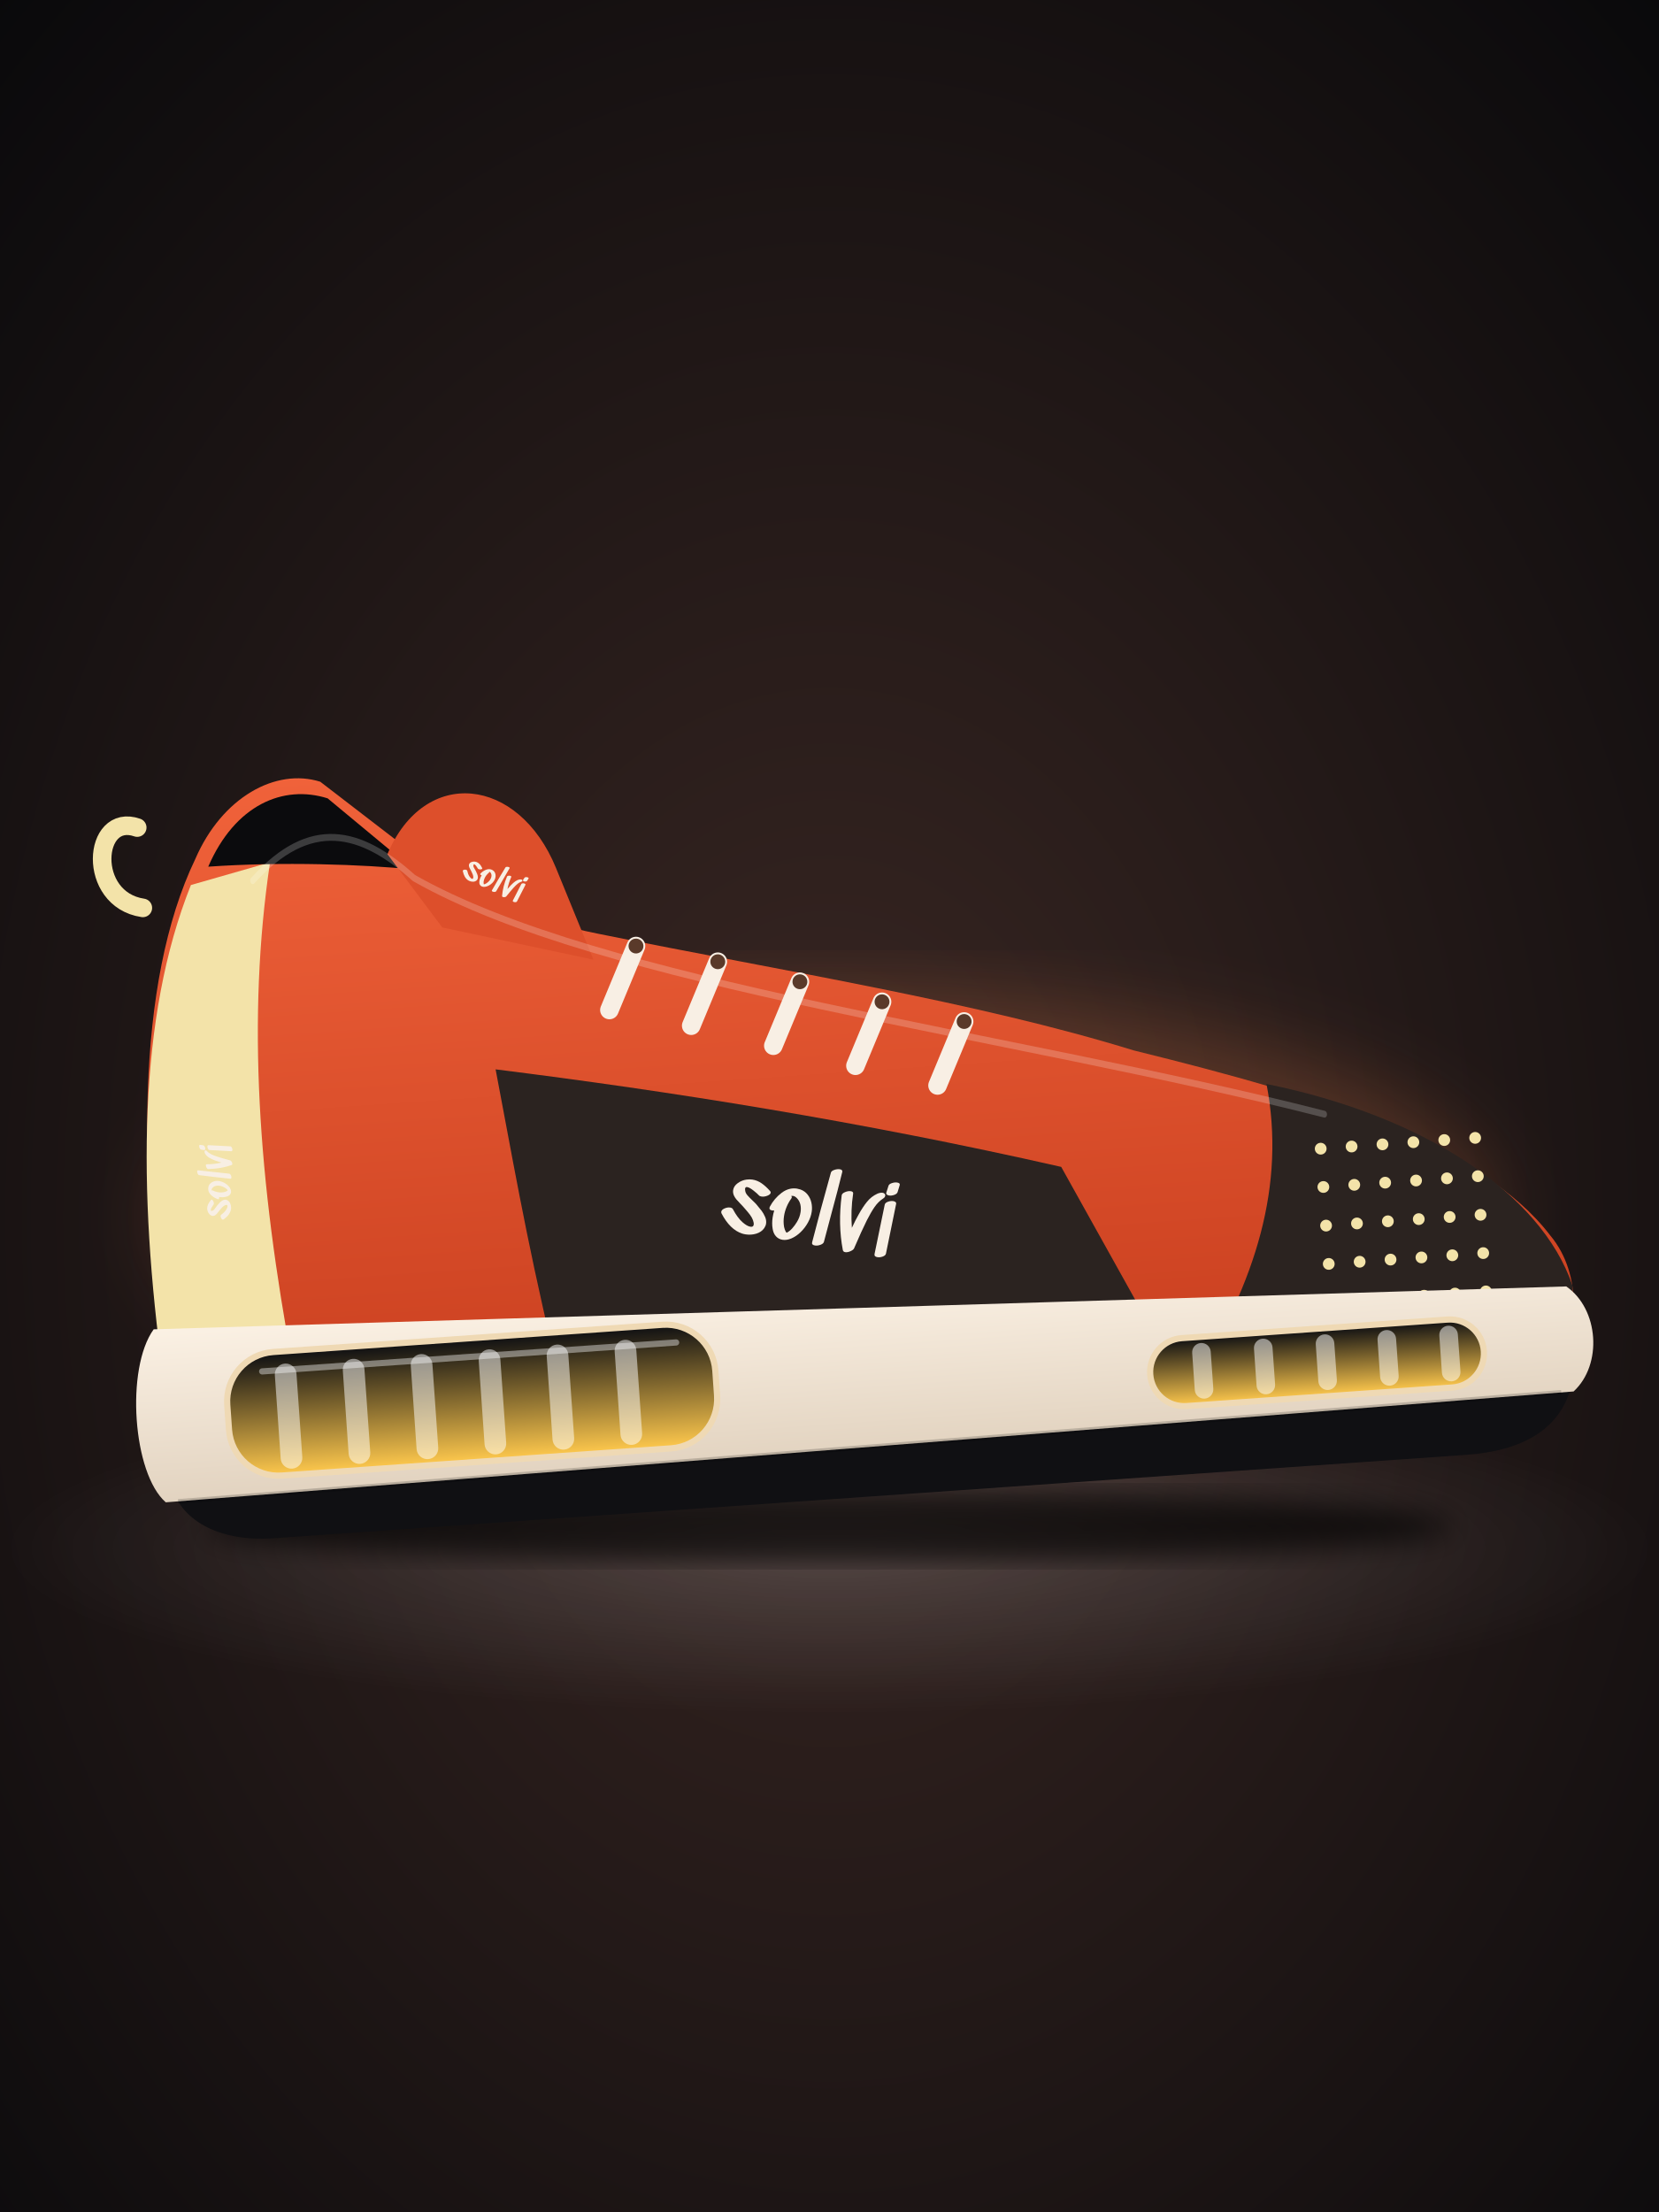
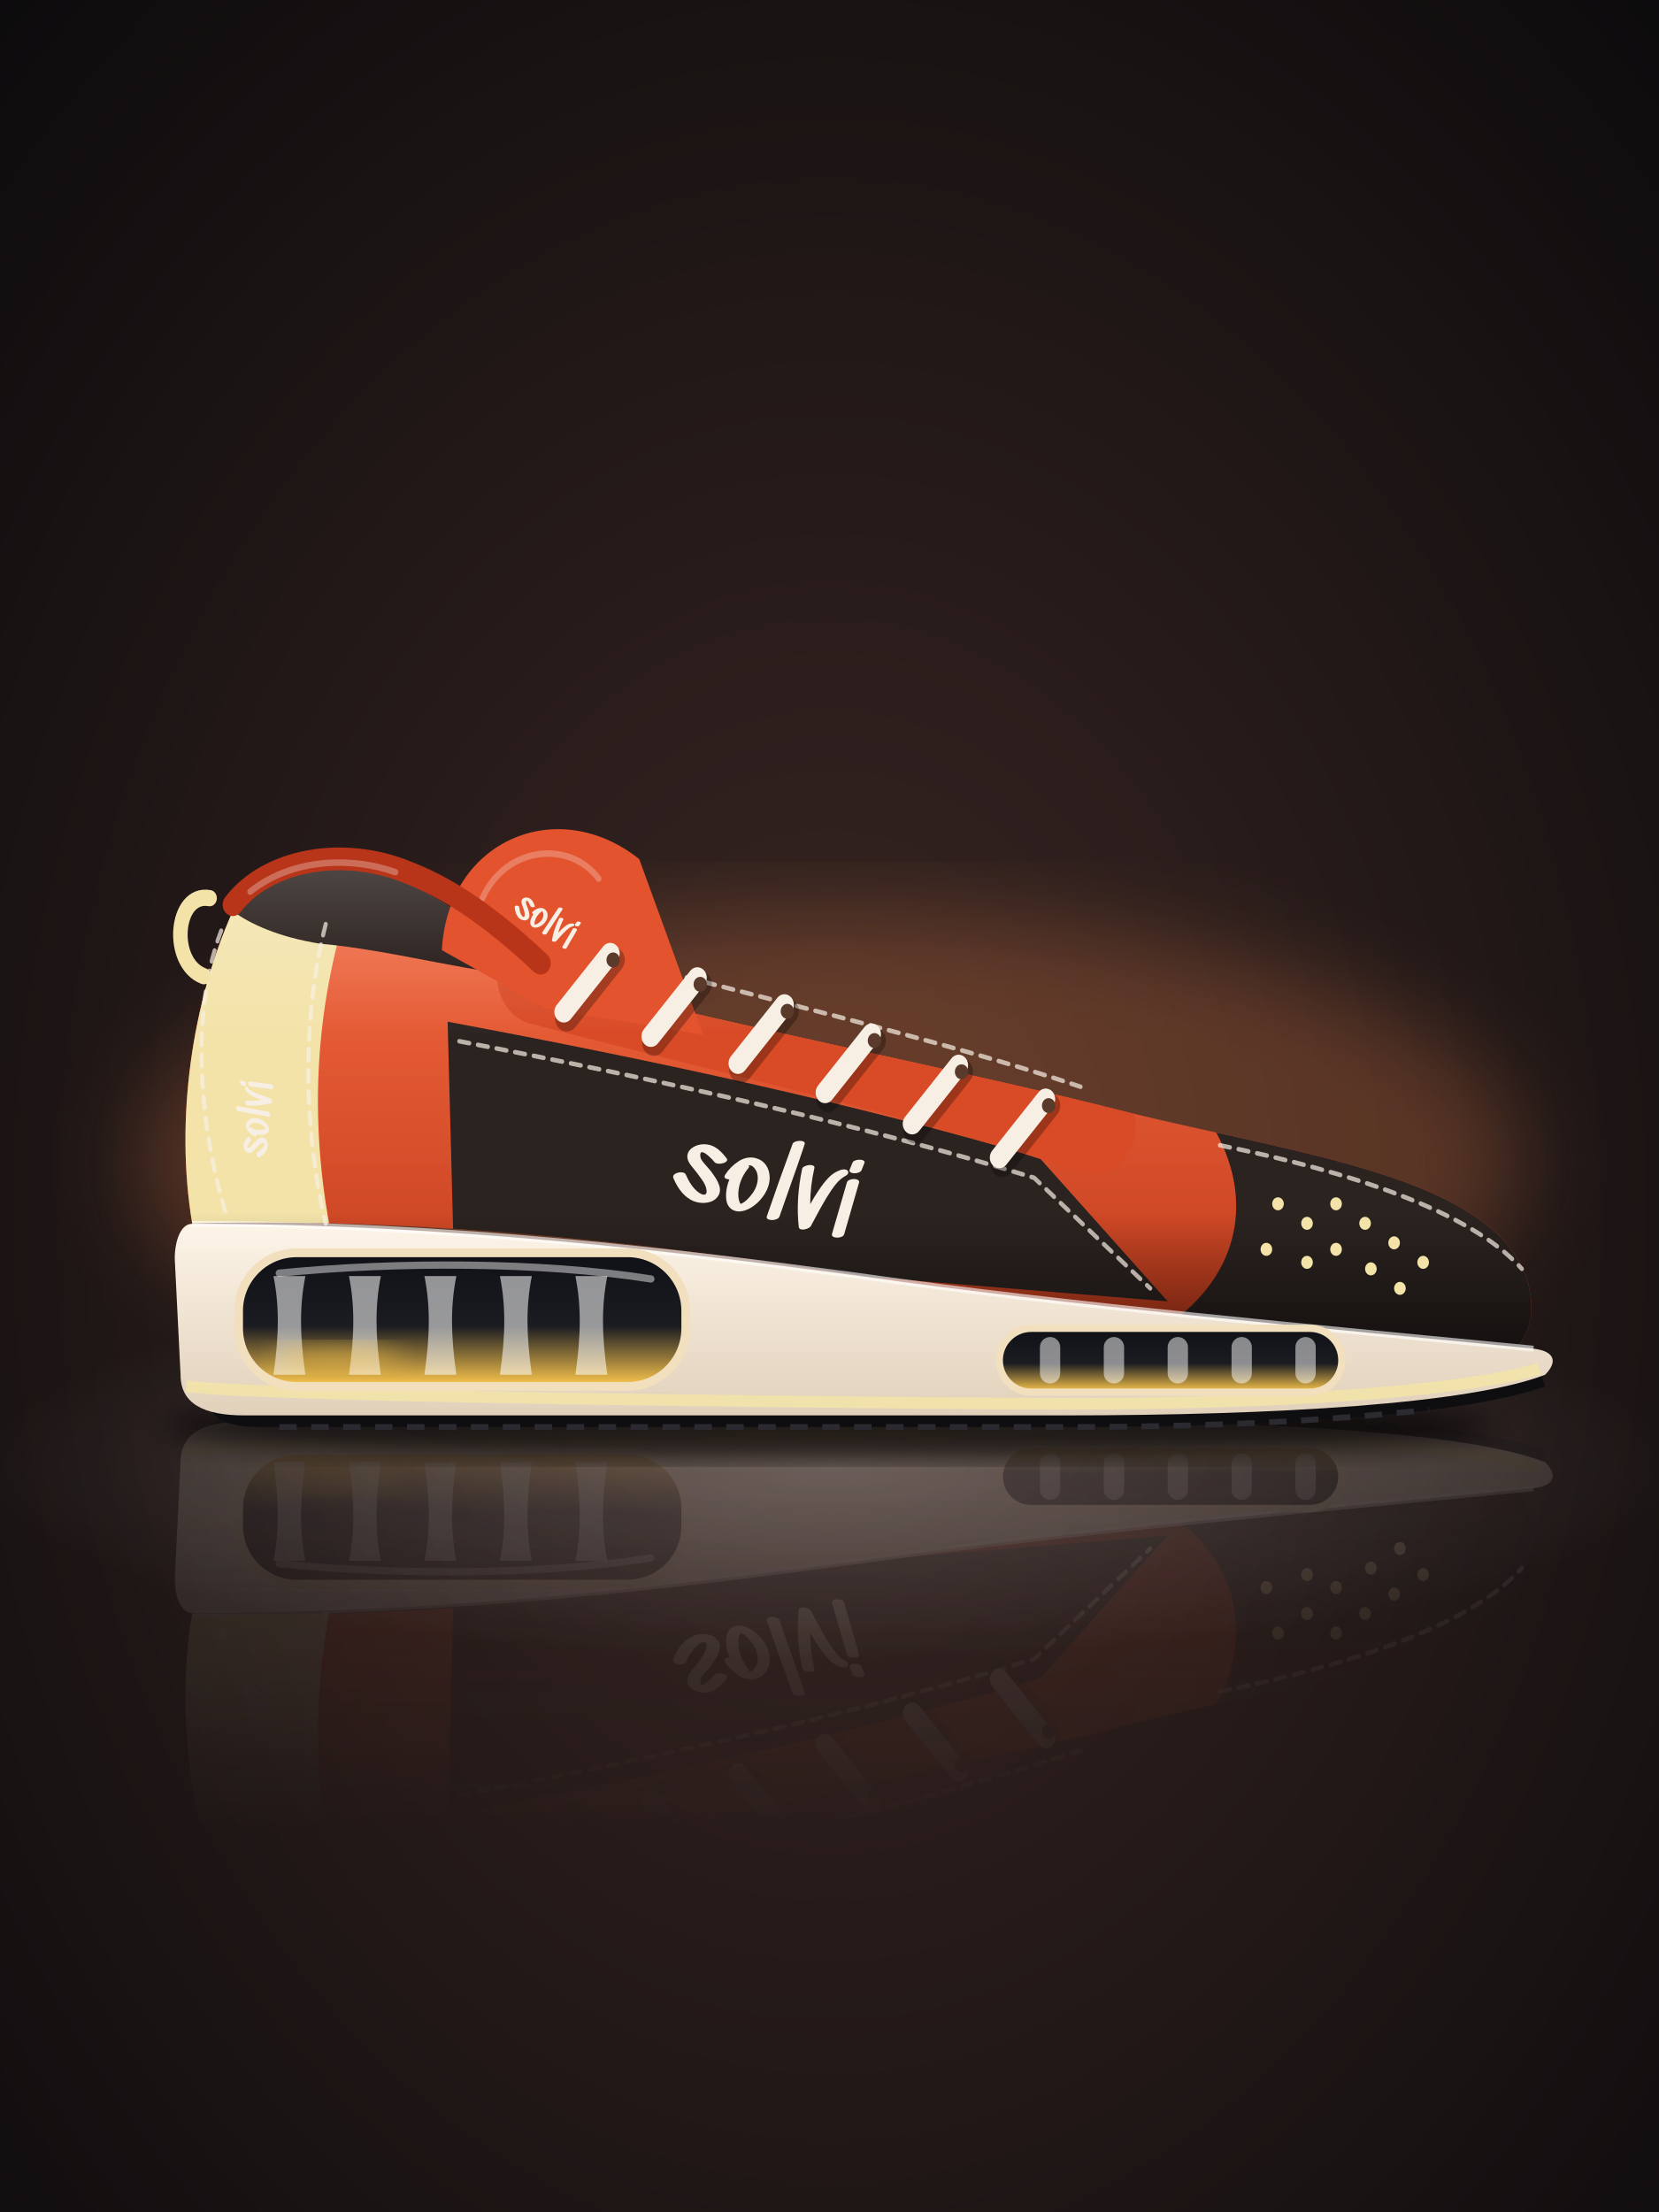
<svg xmlns="http://www.w3.org/2000/svg" viewBox="0 0 600 800">
  <defs>
-     <radialGradient id="bg" cx=".5" cy=".55" r=".75">
+     <radialGradient id="bg" cx=".5" cy=".55" r=".8">
      <stop offset="0" stop-color="#3a2723" />
      <stop offset="1" stop-color="#09090b" />
    </radialGradient>
    <radialGradient id="floor" cx=".5" cy=".5" r=".5">
-       <stop offset="0" stop-color="#fff" stop-opacity=".16" />
+       <stop offset="0" stop-color="#fff" stop-opacity=".18" />
      <stop offset="1" stop-color="#fff" stop-opacity="0" />
    </radialGradient>
    <linearGradient id="up" x1="0" y1="0" x2="0" y2="1">
-       <stop offset="0" stop-color="#f0623a" />
-       <stop offset="1" stop-color="#c93f1f" />
+       <stop offset="0" stop-color="#f56a41" />
+       <stop offset="1" stop-color="#c23c1c" />
+     </linearGradient>
+     <linearGradient id="shade" x1="0" y1="0" x2="0" y2="1">
+       <stop offset="0" stop-color="#fff" stop-opacity=".22" />
+       <stop offset=".35" stop-color="#fff" stop-opacity="0" />
+       <stop offset=".72" stop-color="#000" stop-opacity="0" />
+       <stop offset="1" stop-color="#000" stop-opacity=".5" />
    </linearGradient>
    <linearGradient id="mid" x1="0" y1="0" x2="0" y2="1">
-       <stop offset="0" stop-color="#fbf1e4" />
-       <stop offset="1" stop-color="#e2d3c0" />
+       <stop offset="0" stop-color="#fdf4e8" />
+       <stop offset="1" stop-color="#e1d1bb" />
    </linearGradient>
    <linearGradient id="air" x1="0" y1="0" x2="0" y2="1">
-       <stop offset="0" stop-color="#0d0e12" />
+       <stop offset="0" stop-color="#101116" />
+       <stop offset=".55" stop-color="#1b1c22" />
      <stop offset="1" stop-color="#ffc94d" />
    </linearGradient>
-     <filter id="blur">
-       <feGaussianBlur stdDeviation="14" />
+     <linearGradient id="rf" x1="0" y1="0" x2="0" y2="1">
+       <stop offset="0" stop-color="#fff" />
+       <stop offset="1" stop-color="#000" />
+     </linearGradient>
+     <mask id="rm" maskUnits="userSpaceOnUse" x="0" y="500" width="600" height="200">
+       <rect x="0" y="512" width="600" height="150" fill="url(#rf)" />
+     </mask>
+     <filter id="b14">
+       <feGaussianBlur stdDeviation="16" />
    </filter>
-     <filter id="blur2">
+     <filter id="b5">
      <feGaussianBlur stdDeviation="5" />
    </filter>
+     <clipPath id="uc">
+       <path d="M30 152 C24 120 30 84 44 56 C56 44 80 40 100 46 C118 52 136 66 150 76 C210 90 290 104 344 116 C396 128 452 134 478 154 C494 166 494 184 486 190 C420 184 330 178 260 168 C200 160 120 150 30 152Z" />
+     </clipPath>
+     <g id="shoe">
+       <path d="M34 226 C34 240 42 242 54 242 H330 C404 242 468 238 496 228 L492 216 L34 214Z" fill="#0e0e11" />
+       <path d="M60 242 H330 C380 242 420 240 456 236" stroke="#2a2a30" stroke-width="2" stroke-dasharray="6 5" fill="none" />
+       <g transform="translate(0 1.6) scale(1 1.12)">
+         <path d="M30 152 C24 120 30 84 44 56 C56 44 80 40 100 46 C118 52 136 66 150 76 C210 90 290 104 344 116 C396 128 452 134 478 154 C494 166 494 184 486 190 C420 184 330 178 260 168 C200 160 120 150 30 152Z" fill="url(#up)" />
+         <g clip-path="url(#uc)">
+           <path d="M30 152 C24 120 30 84 44 56 L86 48 C72 84 70 120 78 156 L30 156Z" fill="#f3e3a9" />
+           <path d="M118 90 C190 102 262 116 322 132 L366 176 L120 158Z" fill="#2b2320" />
+           <path d="M380 120 C432 128 476 140 494 162 L494 196 L368 182 C392 166 396 142 380 120Z" fill="#2b2320" />
+           <path d="M150 76 C210 90 290 106 340 122" stroke="#d94a26" stroke-width="30" stroke-linecap="round" fill="none" />
+           <path d="M44 56 C56 44 80 40 100 46 C118 52 136 66 150 76 C130 76 100 68 74 66 C60 64 50 60 44 56Z" fill="#1a100d" />
+           <path d="M30 156 H500 V200 H30Z" fill="#000" opacity=".0" />
+         </g>
+         <path d="M30 152 C24 120 30 84 44 56 C56 44 80 40 100 46 C118 52 136 66 150 76 C210 90 290 104 344 116 C396 128 452 134 478 154 C494 166 494 184 486 190 C420 184 330 178 260 168 C200 160 120 150 30 152Z" fill="url(#shade)" />
+         <g fill="none" stroke="#f8efe4" stroke-width="1.4" stroke-dasharray="3.5 3" stroke-linecap="round" opacity=".7">
+           <path d="M122 96 C192 108 262 122 320 138 L360 172" />
+           <path d="M384 128 C428 136 470 148 488 166" />
+           <path d="M40 62 C28 90 34 128 42 150" />
+           <path d="M76 60 C68 88 68 122 76 152" />
+           <path d="M156 66 C214 80 290 96 336 110" />
+         </g>
+         <circle cx="404" cy="146" r="2" fill="#f3e3a9" />
+         <circle cx="414" cy="152" r="2" fill="#f3e3a9" />
+         <circle cx="424" cy="146" r="2" fill="#f3e3a9" />
+         <circle cx="434" cy="152" r="2" fill="#f3e3a9" />
+         <circle cx="444" cy="158" r="2" fill="#f3e3a9" />
+         <circle cx="424" cy="160" r="2" fill="#f3e3a9" />
+         <circle cx="436" cy="166" r="2" fill="#f3e3a9" />
+         <circle cx="414" cy="164" r="2" fill="#f3e3a9" />
+         <circle cx="454" cy="164" r="2" fill="#f3e3a9" />
+         <circle cx="400" cy="160" r="2" fill="#f3e3a9" />
+         <circle cx="446" cy="172" r="2" fill="#f3e3a9" />
+         <path d="M116 68 C118 34 156 20 184 40 L206 94 L152 86Z" fill="#e2532e" />
+         <path d="M130 52 C138 36 160 34 170 46" fill="none" stroke="#fff" stroke-width="2" opacity=".25" stroke-linecap="round" />
+         <g transform="translate(152 58) rotate(30)">
+           <g fill="#f8efe4">
+             <path transform="translate(-11.49 5.28) scale(0.012 -0.012)" d="M266 541Q246 541 246 521Q246 514 251 497Q258 474 282.0 453.5Q306 433 345 406Q377 384 386 376Q430 338 456.0 312.5Q482 287 503.5 252.5Q525 218 525 182Q525 158 513 132Q490 85 437.5 60.0Q385 35 326 35Q306 35 286 38Q150 61 35 219Q29 228 29 237Q29 259 58.5 277.5Q88 296 117 296Q139 296 149 283Q211 199 271 160Q326 124 364 124Q395 124 395 151Q395 170 380 198Q365 225 341.0 249.0Q317 273 280 304L253 327Q249 331 216 356Q189 376 170.0 393.0Q151 410 138 430Q121 457 121 486Q121 531 159.5 568.5Q198 606 248 620Q280 629 309 629Q363 629 413.5 604.0Q464 579 516 535Q525 528 525 518Q525 499 494.0 481.0Q463 463 433 463Q413 463 403 472Q384 488 337.5 514.5Q291 541 266 541Z" />
+             <path transform="translate(-5.18 5.28) scale(0.012 -0.012)" d="M348 360Q348 405 332.5 442.5Q317 480 284 504Q262 520 242 520Q234 520 222 516Q231 512 231 502Q231 496 227 488Q204 444 191.0 392.5Q178 341 178 289Q178 229 196 175Q208 145 221 128Q227 121 233 118Q262 138 285.5 174.0Q309 210 325 249Q348 303 348 360ZM466 381Q466 322 443.0 260.0Q420 198 380.0 146.0Q340 94 291 64Q245 36 201 36Q157 36 124.0 63.0Q91 90 76 141Q59 193 59 258Q59 297 65 334Q58 332 44 332Q10 332 10 355Q10 363 12 368Q46 463 114.5 533.5Q183 604 272 604Q285 604 311 600Q360 590 395.0 557.0Q430 524 448.0 477.5Q466 431 466 381Z" />
+             <path transform="translate(0.54 5.28) scale(0.012 -0.012)" d="M220 878Q252 878 251 854Q235 675 198 360Q174 145 167 81Q165 60 135.5 43.5Q106 27 78 27Q39 27 42 56Q77 400 131 828Q133 847 163.0 862.5Q193 878 220 878Z" />
+             <path transform="translate(3.41 5.28) scale(0.012 -0.012)" d="M475 696Q486 696 495 690Q507 682 507 668Q507 651 491 637Q442 594 411.5 531.5Q381 469 351 379Q312 260 259 58Q254 41 225.0 22.5Q196 4 171 4Q149 4 142 23Q49 288 43 603Q42 624 73.5 643.0Q105 662 133 662Q162 662 162 640Q162 455 203 274Q229 362 253 424Q286 513 323.0 575.5Q360 638 418 676Q429 684 445.0 690.0Q461 696 475 696Z" />
+             <path transform="translate(8.81 5.28) scale(0.012 -0.012)" d="M151 624Q167 624 177.0 617.5Q187 611 186 597L157 54Q156 33 128.0 17.5Q100 2 72 2Q35 2 36 31L66 573Q67 593 95.0 608.5Q123 624 151 624ZM97 677Q124 677 152.0 692.0Q180 707 183 728Q191 778 194 803Q198 828 163 828Q136 828 107.0 813.0Q78 798 76 779L64 705Q62 691 71.5 684.0Q81 677 97 677Z" />
+           </g>
+         </g>
+         <path d="M159.0 89.0 L175.0 71.0" stroke="#000" stroke-opacity=".28" stroke-width="8" stroke-linecap="round" />
+         <path d="M158.0 87.0 L174.0 69.0" stroke="#f8efe4" stroke-width="6.5" stroke-linecap="round" />
+         <circle cx="175.0" cy="71.0" r="2.3" fill="#5a3a2a" />
+         <path d="M189.0 96.5 L205.0 78.5" stroke="#000" stroke-opacity=".28" stroke-width="8" stroke-linecap="round" />
+         <path d="M188.0 94.5 L204.0 76.5" stroke="#f8efe4" stroke-width="6.5" stroke-linecap="round" />
+         <circle cx="205.0" cy="78.5" r="2.3" fill="#5a3a2a" />
+         <path d="M219.0 104.8 L235.0 86.8" stroke="#000" stroke-opacity=".28" stroke-width="8" stroke-linecap="round" />
+         <path d="M218.0 102.8 L234.0 84.8" stroke="#f8efe4" stroke-width="6.5" stroke-linecap="round" />
+         <circle cx="235.0" cy="86.8" r="2.3" fill="#5a3a2a" />
+         <path d="M249.0 113.8 L265.0 95.8" stroke="#000" stroke-opacity=".28" stroke-width="8" stroke-linecap="round" />
+         <path d="M248.0 111.8 L264.0 93.8" stroke="#f8efe4" stroke-width="6.5" stroke-linecap="round" />
+         <circle cx="265.0" cy="95.8" r="2.3" fill="#5a3a2a" />
+         <path d="M279.0 123.4 L295.0 105.4" stroke="#000" stroke-opacity=".28" stroke-width="8" stroke-linecap="round" />
+         <path d="M278.0 121.4 L294.0 103.4" stroke="#f8efe4" stroke-width="6.5" stroke-linecap="round" />
+         <circle cx="295.0" cy="105.4" r="2.3" fill="#5a3a2a" />
+         <path d="M309.0 133.8 L325.0 115.8" stroke="#000" stroke-opacity=".28" stroke-width="8" stroke-linecap="round" />
+         <path d="M308.0 131.8 L324.0 113.8" stroke="#f8efe4" stroke-width="6.5" stroke-linecap="round" />
+         <circle cx="325.0" cy="115.8" r="2.3" fill="#5a3a2a" />
+         <path d="M44 54 C56 40 82 36 104 44 C122 50 138 62 150 72" fill="none" stroke="#b8351a" stroke-width="7" stroke-linecap="round" />
+         <path d="M50 50 C64 40 84 39 100 44" fill="none" stroke="#fff" stroke-width="2" opacity=".28" stroke-linecap="round" />
+         <path d="M36 52 C24 50 22 72 34 76" fill="none" stroke="#f3e3a9" stroke-width="5" stroke-linecap="round" />
+       </g>
+       <path d="M30 172 C26 172 24 178 24 184 L26 224 C26 234 34 238 48 238 H330 C404 238 470 234 496 224 C500 220 500 216 492 215 C420 208 330 200 260 190 C200 182 120 172 30 172Z" fill="url(#mid)" />
+       <path d="M30 172 C120 172 200 182 260 190 C330 200 420 208 492 215" fill="none" stroke="#fff" stroke-width="2" opacity=".6" />
+       <path d="M28 228 C60 232 300 234 330 234 C404 234 466 230 494 222" fill="none" stroke="#f3e3a9" stroke-width="4" opacity=".9" />
+       <rect x="46" y="182" width="154" height="46" rx="20" fill="url(#air)" stroke="#f2dfbd" stroke-width="3" />
+       <path d="M58 190 C60 200 60 210 58 224 H69 C67 210 67 200 69 190Z" fill="#fff" opacity=".55" />
+       <path d="M84 190 C86 200 86 210 84 224 H95 C93 210 93 200 95 190Z" fill="#fff" opacity=".55" />
+       <path d="M110 190 C112 200 112 210 110 224 H121 C119 210 119 200 121 190Z" fill="#fff" opacity=".55" />
+       <path d="M136 190 C138 200 138 210 136 224 H147 C145 210 145 200 147 190Z" fill="#fff" opacity=".55" />
+       <path d="M162 190 C164 200 164 210 162 224 H173 C171 210 171 200 173 190Z" fill="#fff" opacity=".55" />
+       <path d="M60 189 C100 185 150 185 188 191" stroke="#fff" stroke-width="2.5" opacity=".45" fill="none" stroke-linecap="round" />
+       <ellipse cx="80" cy="218" rx="22" ry="5" fill="#ffc94d" opacity=".5" filter="url(#b5)" />
+       <rect x="308" y="208" width="118" height="22" rx="11" fill="url(#air)" stroke="#f2dfbd" stroke-width="2.5" />
+       <rect x="322" y="211" width="7" height="16" rx="3.5" fill="#fff" opacity=".5" />
+       <rect x="344" y="211" width="7" height="16" rx="3.5" fill="#fff" opacity=".5" />
+       <rect x="366" y="211" width="7" height="16" rx="3.5" fill="#fff" opacity=".5" />
+       <rect x="388" y="211" width="7" height="16" rx="3.5" fill="#fff" opacity=".5" />
+       <rect x="410" y="211" width="7" height="16" rx="3.5" fill="#fff" opacity=".5" />
+       <g transform="translate(228 156) rotate(13)">
+         <g fill="#f8efe4">
+           <path transform="translate(-32.56 14.96) scale(0.034 -0.034)" d="M266 541Q246 541 246 521Q246 514 251 497Q258 474 282.0 453.5Q306 433 345 406Q377 384 386 376Q430 338 456.0 312.5Q482 287 503.5 252.5Q525 218 525 182Q525 158 513 132Q490 85 437.5 60.0Q385 35 326 35Q306 35 286 38Q150 61 35 219Q29 228 29 237Q29 259 58.5 277.5Q88 296 117 296Q139 296 149 283Q211 199 271 160Q326 124 364 124Q395 124 395 151Q395 170 380 198Q365 225 341.0 249.0Q317 273 280 304L253 327Q249 331 216 356Q189 376 170.0 393.0Q151 410 138 430Q121 457 121 486Q121 531 159.5 568.5Q198 606 248 620Q280 629 309 629Q363 629 413.5 604.0Q464 579 516 535Q525 528 525 518Q525 499 494.0 481.0Q463 463 433 463Q413 463 403 472Q384 488 337.5 514.5Q291 541 266 541Z" />
+           <path transform="translate(-14.68 14.96) scale(0.034 -0.034)" d="M348 360Q348 405 332.5 442.5Q317 480 284 504Q262 520 242 520Q234 520 222 516Q231 512 231 502Q231 496 227 488Q204 444 191.0 392.5Q178 341 178 289Q178 229 196 175Q208 145 221 128Q227 121 233 118Q262 138 285.5 174.0Q309 210 325 249Q348 303 348 360ZM466 381Q466 322 443.0 260.0Q420 198 380.0 146.0Q340 94 291 64Q245 36 201 36Q157 36 124.0 63.0Q91 90 76 141Q59 193 59 258Q59 297 65 334Q58 332 44 332Q10 332 10 355Q10 363 12 368Q46 463 114.5 533.5Q183 604 272 604Q285 604 311 600Q360 590 395.0 557.0Q430 524 448.0 477.5Q466 431 466 381Z" />
+           <path transform="translate(1.54 14.96) scale(0.034 -0.034)" d="M220 878Q252 878 251 854Q235 675 198 360Q174 145 167 81Q165 60 135.5 43.5Q106 27 78 27Q39 27 42 56Q77 400 131 828Q133 847 163.0 862.5Q193 878 220 878Z" />
+           <path transform="translate(9.67 14.96) scale(0.034 -0.034)" d="M475 696Q486 696 495 690Q507 682 507 668Q507 651 491 637Q442 594 411.5 531.5Q381 469 351 379Q312 260 259 58Q254 41 225.0 22.5Q196 4 171 4Q149 4 142 23Q49 288 43 603Q42 624 73.5 643.0Q105 662 133 662Q162 662 162 640Q162 455 203 274Q229 362 253 424Q286 513 323.0 575.5Q360 638 418 676Q429 684 445.0 690.0Q461 696 475 696Z" />
+           <path transform="translate(24.97 14.96) scale(0.034 -0.034)" d="M151 624Q167 624 177.0 617.5Q187 611 186 597L157 54Q156 33 128.0 17.5Q100 2 72 2Q35 2 36 31L66 573Q67 593 95.0 608.5Q123 624 151 624ZM97 677Q124 677 152.0 692.0Q180 707 183 728Q191 778 194 803Q198 828 163 828Q136 828 107.0 813.0Q78 798 76 779L64 705Q62 691 71.5 684.0Q81 677 97 677Z" />
+         </g>
+       </g>
+       <g transform="translate(51 136) rotate(-86)">
+         <g fill="#f8efe4">
+           <path transform="translate(-13.41 6.16) scale(0.014 -0.014)" d="M266 541Q246 541 246 521Q246 514 251 497Q258 474 282.0 453.5Q306 433 345 406Q377 384 386 376Q430 338 456.0 312.5Q482 287 503.5 252.5Q525 218 525 182Q525 158 513 132Q490 85 437.5 60.0Q385 35 326 35Q306 35 286 38Q150 61 35 219Q29 228 29 237Q29 259 58.5 277.5Q88 296 117 296Q139 296 149 283Q211 199 271 160Q326 124 364 124Q395 124 395 151Q395 170 380 198Q365 225 341.0 249.0Q317 273 280 304L253 327Q249 331 216 356Q189 376 170.0 393.0Q151 410 138 430Q121 457 121 486Q121 531 159.5 568.5Q198 606 248 620Q280 629 309 629Q363 629 413.5 604.0Q464 579 516 535Q525 528 525 518Q525 499 494.0 481.0Q463 463 433 463Q413 463 403 472Q384 488 337.5 514.5Q291 541 266 541Z" />
+           <path transform="translate(-6.04 6.16) scale(0.014 -0.014)" d="M348 360Q348 405 332.5 442.5Q317 480 284 504Q262 520 242 520Q234 520 222 516Q231 512 231 502Q231 496 227 488Q204 444 191.0 392.5Q178 341 178 289Q178 229 196 175Q208 145 221 128Q227 121 233 118Q262 138 285.5 174.0Q309 210 325 249Q348 303 348 360ZM466 381Q466 322 443.0 260.0Q420 198 380.0 146.0Q340 94 291 64Q245 36 201 36Q157 36 124.0 63.0Q91 90 76 141Q59 193 59 258Q59 297 65 334Q58 332 44 332Q10 332 10 355Q10 363 12 368Q46 463 114.5 533.5Q183 604 272 604Q285 604 311 600Q360 590 395.0 557.0Q430 524 448.0 477.5Q466 431 466 381Z" />
+           <path transform="translate(0.63 6.16) scale(0.014 -0.014)" d="M220 878Q252 878 251 854Q235 675 198 360Q174 145 167 81Q165 60 135.5 43.5Q106 27 78 27Q39 27 42 56Q77 400 131 828Q133 847 163.0 862.5Q193 878 220 878Z" />
+           <path transform="translate(3.98 6.16) scale(0.014 -0.014)" d="M475 696Q486 696 495 690Q507 682 507 668Q507 651 491 637Q442 594 411.5 531.5Q381 469 351 379Q312 260 259 58Q254 41 225.0 22.5Q196 4 171 4Q149 4 142 23Q49 288 43 603Q42 624 73.5 643.0Q105 662 133 662Q162 662 162 640Q162 455 203 274Q229 362 253 424Q286 513 323.0 575.5Q360 638 418 676Q429 684 445.0 690.0Q461 696 475 696Z" />
+           <path transform="translate(10.28 6.16) scale(0.014 -0.014)" d="M151 624Q167 624 177.0 617.5Q187 611 186 597L157 54Q156 33 128.0 17.5Q100 2 72 2Q35 2 36 31L66 573Q67 593 95.0 608.5Q123 624 151 624ZM97 677Q124 677 152.0 692.0Q180 707 183 728Q191 778 194 803Q198 828 163 828Q136 828 107.0 813.0Q78 798 76 779L64 705Q62 691 71.5 684.0Q81 677 97 677Z" />
+         </g>
+       </g>
+     </g>
  </defs>
  <rect width="600" height="800" fill="url(#bg)" />
-   <ellipse cx="300" cy="560" rx="300" ry="60" fill="url(#floor)" />
-   <ellipse cx="300" cy="440" rx="240" ry="80" fill="#ff8a4d" opacity=".22" filter="url(#blur)" />
-   <ellipse cx="300" cy="552" rx="225" ry="13" fill="#000" opacity=".65" filter="url(#blur2)" />
-   <g transform="translate(32 300) scale(1.12) rotate(-4 240 110)">
-     <path d="M20 196 L474 194 C470 210 456 216 438 216 H52 C34 216 22 208 20 196Z" fill="#101013" />
-     <g transform="translate(0 150) scale(1 1.38) translate(0 -150)">
-       <path d="M22 158 C16 112 20 66 42 38 C52 24 70 18 84 22 L112 40 C130 52 150 58 170 62 C230 74 290 84 340 98 C400 112 450 126 470 148 C480 158 476 172 470 176 L22 176Z" fill="url(#up)" />
-       <path d="M20 158 C16 114 20 74 40 44 L66 40 C55 76 55 114 62 158Z" fill="#f3e3a9" />
-       <path d="M134 92 C190 100 250 110 314 124 L336 158 L146 158 C140 132 137 110 134 92Z" fill="#2b2320" />
-       <path d="M382 108 C432 118 468 138 476 160 L476 176 L352 176 C374 154 386 132 382 108Z" fill="#2b2320" />
-       <path d="M46 40 C56 26 72 22 86 26 L112 44 C96 42 70 40 46 40Z" fill="#0b0b0d" />
-       <path d="M104 40 C118 20 148 24 158 46 L168 68 L120 58Z" fill="#dd4f2b" />
-       <path d="M60 44 C80 30 96 34 112 46 C170 74 300 92 400 116" fill="none" stroke="#fff" stroke-width="1.6" opacity=".2" stroke-linecap="round" />
-     </g>
-     <circle cx="398" cy="114.1" r="1.9" fill="#f3e3a9" />
-     <circle cx="398" cy="126.5" r="1.9" fill="#f3e3a9" />
-     <circle cx="398" cy="139.0" r="1.9" fill="#f3e3a9" />
-     <circle cx="398" cy="151.4" r="1.9" fill="#f3e3a9" />
-     <circle cx="398" cy="163.8" r="1.9" fill="#f3e3a9" />
-     <circle cx="408" cy="114.1" r="1.9" fill="#f3e3a9" />
-     <circle cx="408" cy="126.5" r="1.9" fill="#f3e3a9" />
-     <circle cx="408" cy="139.0" r="1.9" fill="#f3e3a9" />
-     <circle cx="408" cy="151.4" r="1.9" fill="#f3e3a9" />
-     <circle cx="408" cy="163.8" r="1.9" fill="#f3e3a9" />
-     <circle cx="418" cy="114.1" r="1.9" fill="#f3e3a9" />
-     <circle cx="418" cy="126.5" r="1.9" fill="#f3e3a9" />
-     <circle cx="418" cy="139.0" r="1.9" fill="#f3e3a9" />
-     <circle cx="418" cy="151.4" r="1.9" fill="#f3e3a9" />
-     <circle cx="418" cy="163.8" r="1.9" fill="#f3e3a9" />
-     <circle cx="428" cy="114.1" r="1.9" fill="#f3e3a9" />
-     <circle cx="428" cy="126.5" r="1.9" fill="#f3e3a9" />
-     <circle cx="428" cy="139.0" r="1.9" fill="#f3e3a9" />
-     <circle cx="428" cy="151.4" r="1.9" fill="#f3e3a9" />
-     <circle cx="428" cy="163.8" r="1.9" fill="#f3e3a9" />
-     <circle cx="438" cy="114.1" r="1.9" fill="#f3e3a9" />
-     <circle cx="438" cy="126.5" r="1.9" fill="#f3e3a9" />
-     <circle cx="438" cy="139.0" r="1.9" fill="#f3e3a9" />
-     <circle cx="438" cy="151.4" r="1.9" fill="#f3e3a9" />
-     <circle cx="438" cy="163.8" r="1.9" fill="#f3e3a9" />
-     <circle cx="448" cy="114.1" r="1.9" fill="#f3e3a9" />
-     <circle cx="448" cy="126.5" r="1.9" fill="#f3e3a9" />
-     <circle cx="448" cy="139.0" r="1.9" fill="#f3e3a9" />
-     <circle cx="448" cy="151.4" r="1.9" fill="#f3e3a9" />
-     <circle cx="448" cy="163.8" r="1.9" fill="#f3e3a9" />
-     <path d="M172 53.4 l10 -20" stroke="#f8efe4" stroke-width="6" stroke-linecap="round" />
-     <path d="M198 60.3 l10 -20" stroke="#f8efe4" stroke-width="6" stroke-linecap="round" />
-     <path d="M224 68.6 l10 -20" stroke="#f8efe4" stroke-width="6" stroke-linecap="round" />
-     <path d="M250 76.9 l10 -20" stroke="#f8efe4" stroke-width="6" stroke-linecap="round" />
-     <path d="M276 85.1 l10 -20" stroke="#f8efe4" stroke-width="6" stroke-linecap="round" />
-     <circle cx="182" cy="33.4" r="2.4" fill="#5a3a2a" />
-     <circle cx="208" cy="40.3" r="2.4" fill="#5a3a2a" />
-     <circle cx="234" cy="48.6" r="2.4" fill="#5a3a2a" />
-     <circle cx="260" cy="56.9" r="2.4" fill="#5a3a2a" />
-     <circle cx="286" cy="65.1" r="2.4" fill="#5a3a2a" />
-     <g transform="translate(138 8) rotate(28)">
-       <g fill="#f8efe4">
-         <path transform="translate(-10.53 4.84) scale(0.011 -0.011)" d="M266 541Q246 541 246 521Q246 514 251 497Q258 474 282.0 453.5Q306 433 345 406Q377 384 386 376Q430 338 456.0 312.5Q482 287 503.5 252.5Q525 218 525 182Q525 158 513 132Q490 85 437.5 60.0Q385 35 326 35Q306 35 286 38Q150 61 35 219Q29 228 29 237Q29 259 58.5 277.5Q88 296 117 296Q139 296 149 283Q211 199 271 160Q326 124 364 124Q395 124 395 151Q395 170 380 198Q365 225 341.0 249.0Q317 273 280 304L253 327Q249 331 216 356Q189 376 170.0 393.0Q151 410 138 430Q121 457 121 486Q121 531 159.5 568.5Q198 606 248 620Q280 629 309 629Q363 629 413.5 604.0Q464 579 516 535Q525 528 525 518Q525 499 494.0 481.0Q463 463 433 463Q413 463 403 472Q384 488 337.5 514.5Q291 541 266 541Z" />
-         <path transform="translate(-4.75 4.84) scale(0.011 -0.011)" d="M348 360Q348 405 332.5 442.5Q317 480 284 504Q262 520 242 520Q234 520 222 516Q231 512 231 502Q231 496 227 488Q204 444 191.0 392.5Q178 341 178 289Q178 229 196 175Q208 145 221 128Q227 121 233 118Q262 138 285.5 174.0Q309 210 325 249Q348 303 348 360ZM466 381Q466 322 443.0 260.0Q420 198 380.0 146.0Q340 94 291 64Q245 36 201 36Q157 36 124.0 63.0Q91 90 76 141Q59 193 59 258Q59 297 65 334Q58 332 44 332Q10 332 10 355Q10 363 12 368Q46 463 114.5 533.5Q183 604 272 604Q285 604 311 600Q360 590 395.0 557.0Q430 524 448.0 477.5Q466 431 466 381Z" />
-         <path transform="translate(0.50 4.84) scale(0.011 -0.011)" d="M220 878Q252 878 251 854Q235 675 198 360Q174 145 167 81Q165 60 135.5 43.5Q106 27 78 27Q39 27 42 56Q77 400 131 828Q133 847 163.0 862.5Q193 878 220 878Z" />
-         <path transform="translate(3.13 4.84) scale(0.011 -0.011)" d="M475 696Q486 696 495 690Q507 682 507 668Q507 651 491 637Q442 594 411.5 531.5Q381 469 351 379Q312 260 259 58Q254 41 225.0 22.5Q196 4 171 4Q149 4 142 23Q49 288 43 603Q42 624 73.5 643.0Q105 662 133 662Q162 662 162 640Q162 455 203 274Q229 362 253 424Q286 513 323.0 575.5Q360 638 418 676Q429 684 445.0 690.0Q461 696 475 696Z" />
-         <path transform="translate(8.08 4.84) scale(0.011 -0.011)" d="M151 624Q167 624 177.0 617.5Q187 611 186 597L157 54Q156 33 128.0 17.5Q100 2 72 2Q35 2 36 31L66 573Q67 593 95.0 608.5Q123 624 151 624ZM97 677Q124 677 152.0 692.0Q180 707 183 728Q191 778 194 803Q198 828 163 828Q136 828 107.0 813.0Q78 798 76 779L64 705Q62 691 71.5 684.0Q81 677 97 677Z" />
-       </g>
-     </g>
-     <path d="M24 -16 C10 -22 6 6 24 10" fill="none" stroke="#f3e3a9" stroke-width="6" stroke-linecap="round" />
-     <path d="M18 146 L474 164 C484 172 484 190 474 198 L18 202 C8 192 8 158 18 146Z" fill="url(#mid)" />
-     <path d="M22 202 L470 198" stroke="#000" stroke-width="1.5" opacity=".18" />
-     <rect x="40" y="156" width="158" height="40" rx="16" fill="url(#air)" stroke="#efd9b4" stroke-width="2" />
-     <rect x="56" y="160" width="7" height="34" rx="3.5" fill="#fff" opacity=".5" />
-     <rect x="78" y="160" width="7" height="34" rx="3.5" fill="#fff" opacity=".5" />
-     <rect x="100" y="160" width="7" height="34" rx="3.5" fill="#fff" opacity=".5" />
-     <rect x="122" y="160" width="7" height="34" rx="3.5" fill="#fff" opacity=".5" />
-     <rect x="144" y="160" width="7" height="34" rx="3.5" fill="#fff" opacity=".5" />
-     <rect x="166" y="160" width="7" height="34" rx="3.5" fill="#fff" opacity=".5" />
-     <path d="M52 162 H186" stroke="#fff" stroke-width="2" opacity=".4" stroke-linecap="round" />
-     <rect x="338" y="172" width="108" height="22" rx="11" fill="url(#air)" stroke="#efd9b4" stroke-width="2" />
-     <rect x="352" y="174" width="6" height="18" rx="3" fill="#fff" opacity=".5" />
-     <rect x="372" y="174" width="6" height="18" rx="3" fill="#fff" opacity=".5" />
-     <rect x="392" y="174" width="6" height="18" rx="3" fill="#fff" opacity=".5" />
-     <rect x="412" y="174" width="6" height="18" rx="3" fill="#fff" opacity=".5" />
-     <rect x="432" y="174" width="6" height="18" rx="3" fill="#fff" opacity=".5" />
-     <g transform="translate(232 121) rotate(12.5)">
-       <g fill="#f8efe4">
-         <path transform="translate(-28.73 13.20) scale(0.03 -0.03)" d="M266 541Q246 541 246 521Q246 514 251 497Q258 474 282.0 453.5Q306 433 345 406Q377 384 386 376Q430 338 456.0 312.5Q482 287 503.5 252.5Q525 218 525 182Q525 158 513 132Q490 85 437.5 60.0Q385 35 326 35Q306 35 286 38Q150 61 35 219Q29 228 29 237Q29 259 58.5 277.5Q88 296 117 296Q139 296 149 283Q211 199 271 160Q326 124 364 124Q395 124 395 151Q395 170 380 198Q365 225 341.0 249.0Q317 273 280 304L253 327Q249 331 216 356Q189 376 170.0 393.0Q151 410 138 430Q121 457 121 486Q121 531 159.5 568.5Q198 606 248 620Q280 629 309 629Q363 629 413.5 604.0Q464 579 516 535Q525 528 525 518Q525 499 494.0 481.0Q463 463 433 463Q413 463 403 472Q384 488 337.5 514.5Q291 541 266 541Z" />
-         <path transform="translate(-12.95 13.20) scale(0.03 -0.03)" d="M348 360Q348 405 332.5 442.5Q317 480 284 504Q262 520 242 520Q234 520 222 516Q231 512 231 502Q231 496 227 488Q204 444 191.0 392.5Q178 341 178 289Q178 229 196 175Q208 145 221 128Q227 121 233 118Q262 138 285.5 174.0Q309 210 325 249Q348 303 348 360ZM466 381Q466 322 443.0 260.0Q420 198 380.0 146.0Q340 94 291 64Q245 36 201 36Q157 36 124.0 63.0Q91 90 76 141Q59 193 59 258Q59 297 65 334Q58 332 44 332Q10 332 10 355Q10 363 12 368Q46 463 114.5 533.5Q183 604 272 604Q285 604 311 600Q360 590 395.0 557.0Q430 524 448.0 477.5Q466 431 466 381Z" />
-         <path transform="translate(1.36 13.20) scale(0.03 -0.03)" d="M220 878Q252 878 251 854Q235 675 198 360Q174 145 167 81Q165 60 135.5 43.5Q106 27 78 27Q39 27 42 56Q77 400 131 828Q133 847 163.0 862.5Q193 878 220 878Z" />
-         <path transform="translate(8.53 13.20) scale(0.03 -0.03)" d="M475 696Q486 696 495 690Q507 682 507 668Q507 651 491 637Q442 594 411.5 531.5Q381 469 351 379Q312 260 259 58Q254 41 225.0 22.5Q196 4 171 4Q149 4 142 23Q49 288 43 603Q42 624 73.5 643.0Q105 662 133 662Q162 662 162 640Q162 455 203 274Q229 362 253 424Q286 513 323.0 575.5Q360 638 418 676Q429 684 445.0 690.0Q461 696 475 696Z" />
-         <path transform="translate(22.03 13.20) scale(0.03 -0.03)" d="M151 624Q167 624 177.0 617.5Q187 611 186 597L157 54Q156 33 128.0 17.5Q100 2 72 2Q35 2 36 31L66 573Q67 593 95.0 608.5Q123 624 151 624ZM97 677Q124 677 152.0 692.0Q180 707 183 728Q191 778 194 803Q198 828 163 828Q136 828 107.0 813.0Q78 798 76 779L64 705Q62 691 71.5 684.0Q81 677 97 677Z" />
-       </g>
-     </g>
-     <g transform="translate(41 100) rotate(-86)">
-       <g fill="#f8efe4">
-         <path transform="translate(-12.45 5.72) scale(0.013 -0.013)" d="M266 541Q246 541 246 521Q246 514 251 497Q258 474 282.0 453.5Q306 433 345 406Q377 384 386 376Q430 338 456.0 312.5Q482 287 503.5 252.5Q525 218 525 182Q525 158 513 132Q490 85 437.5 60.0Q385 35 326 35Q306 35 286 38Q150 61 35 219Q29 228 29 237Q29 259 58.5 277.5Q88 296 117 296Q139 296 149 283Q211 199 271 160Q326 124 364 124Q395 124 395 151Q395 170 380 198Q365 225 341.0 249.0Q317 273 280 304L253 327Q249 331 216 356Q189 376 170.0 393.0Q151 410 138 430Q121 457 121 486Q121 531 159.5 568.5Q198 606 248 620Q280 629 309 629Q363 629 413.5 604.0Q464 579 516 535Q525 528 525 518Q525 499 494.0 481.0Q463 463 433 463Q413 463 403 472Q384 488 337.5 514.5Q291 541 266 541Z" />
-         <path transform="translate(-5.61 5.72) scale(0.013 -0.013)" d="M348 360Q348 405 332.5 442.5Q317 480 284 504Q262 520 242 520Q234 520 222 516Q231 512 231 502Q231 496 227 488Q204 444 191.0 392.5Q178 341 178 289Q178 229 196 175Q208 145 221 128Q227 121 233 118Q262 138 285.5 174.0Q309 210 325 249Q348 303 348 360ZM466 381Q466 322 443.0 260.0Q420 198 380.0 146.0Q340 94 291 64Q245 36 201 36Q157 36 124.0 63.0Q91 90 76 141Q59 193 59 258Q59 297 65 334Q58 332 44 332Q10 332 10 355Q10 363 12 368Q46 463 114.5 533.5Q183 604 272 604Q285 604 311 600Q360 590 395.0 557.0Q430 524 448.0 477.5Q466 431 466 381Z" />
-         <path transform="translate(0.59 5.72) scale(0.013 -0.013)" d="M220 878Q252 878 251 854Q235 675 198 360Q174 145 167 81Q165 60 135.5 43.5Q106 27 78 27Q39 27 42 56Q77 400 131 828Q133 847 163.0 862.5Q193 878 220 878Z" />
-         <path transform="translate(3.70 5.72) scale(0.013 -0.013)" d="M475 696Q486 696 495 690Q507 682 507 668Q507 651 491 637Q442 594 411.5 531.5Q381 469 351 379Q312 260 259 58Q254 41 225.0 22.5Q196 4 171 4Q149 4 142 23Q49 288 43 603Q42 624 73.5 643.0Q105 662 133 662Q162 662 162 640Q162 455 203 274Q229 362 253 424Q286 513 323.0 575.5Q360 638 418 676Q429 684 445.0 690.0Q461 696 475 696Z" />
-         <path transform="translate(9.55 5.72) scale(0.013 -0.013)" d="M151 624Q167 624 177.0 617.5Q187 611 186 597L157 54Q156 33 128.0 17.5Q100 2 72 2Q35 2 36 31L66 573Q67 593 95.0 608.5Q123 624 151 624ZM97 677Q124 677 152.0 692.0Q180 707 183 728Q191 778 194 803Q198 828 163 828Q136 828 107.0 813.0Q78 798 76 779L64 705Q62 691 71.5 684.0Q81 677 97 677Z" />
-       </g>
+   <ellipse cx="300" cy="530" rx="310" ry="70" fill="url(#floor)" />
+   <ellipse cx="300" cy="420" rx="250" ry="90" fill="#ff8a4d" opacity=".24" filter="url(#b14)" />
+   <g mask="url(#rm)" opacity=".16">
+     <g transform="translate(0 1026) scale(1 -1)">
+       <use href="#shoe" transform="translate(38 262) scale(1.05)" />
    </g>
  </g>
+   <ellipse cx="300" cy="516" rx="240" ry="12" fill="#000" opacity=".7" filter="url(#b5)" />
+   <use href="#shoe" transform="translate(38 262) scale(1.05)" />
</svg>
